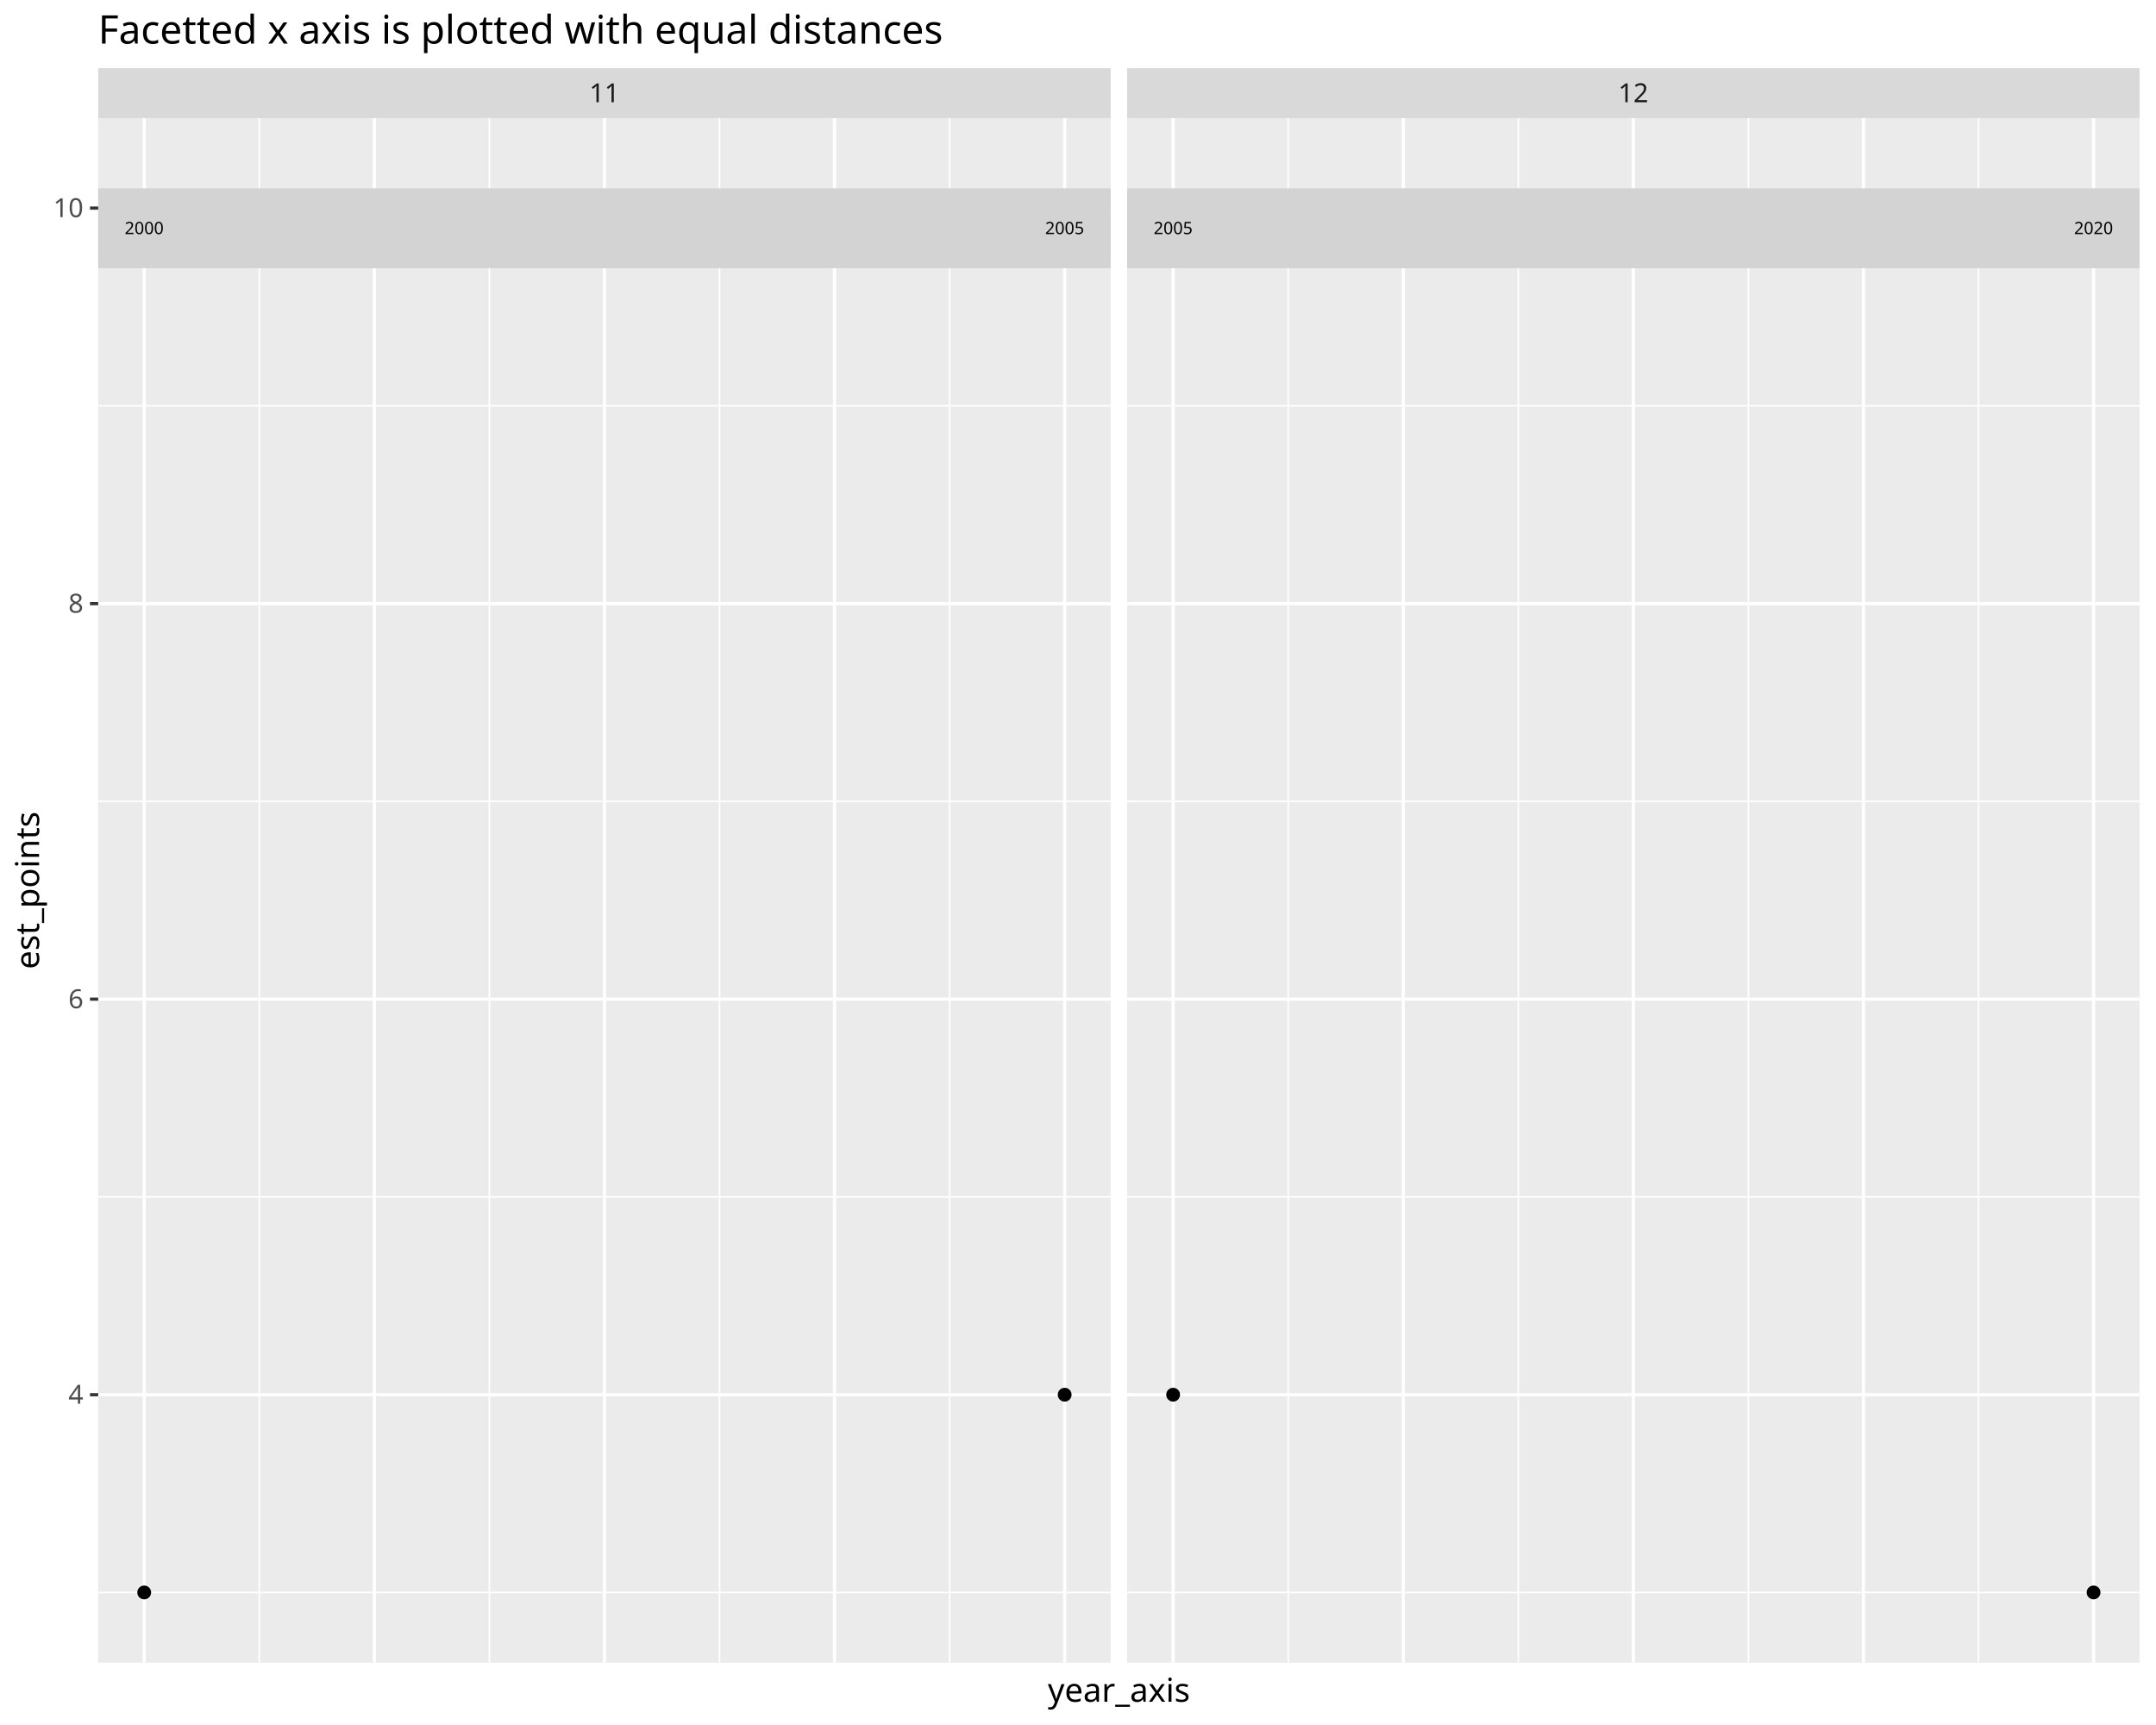
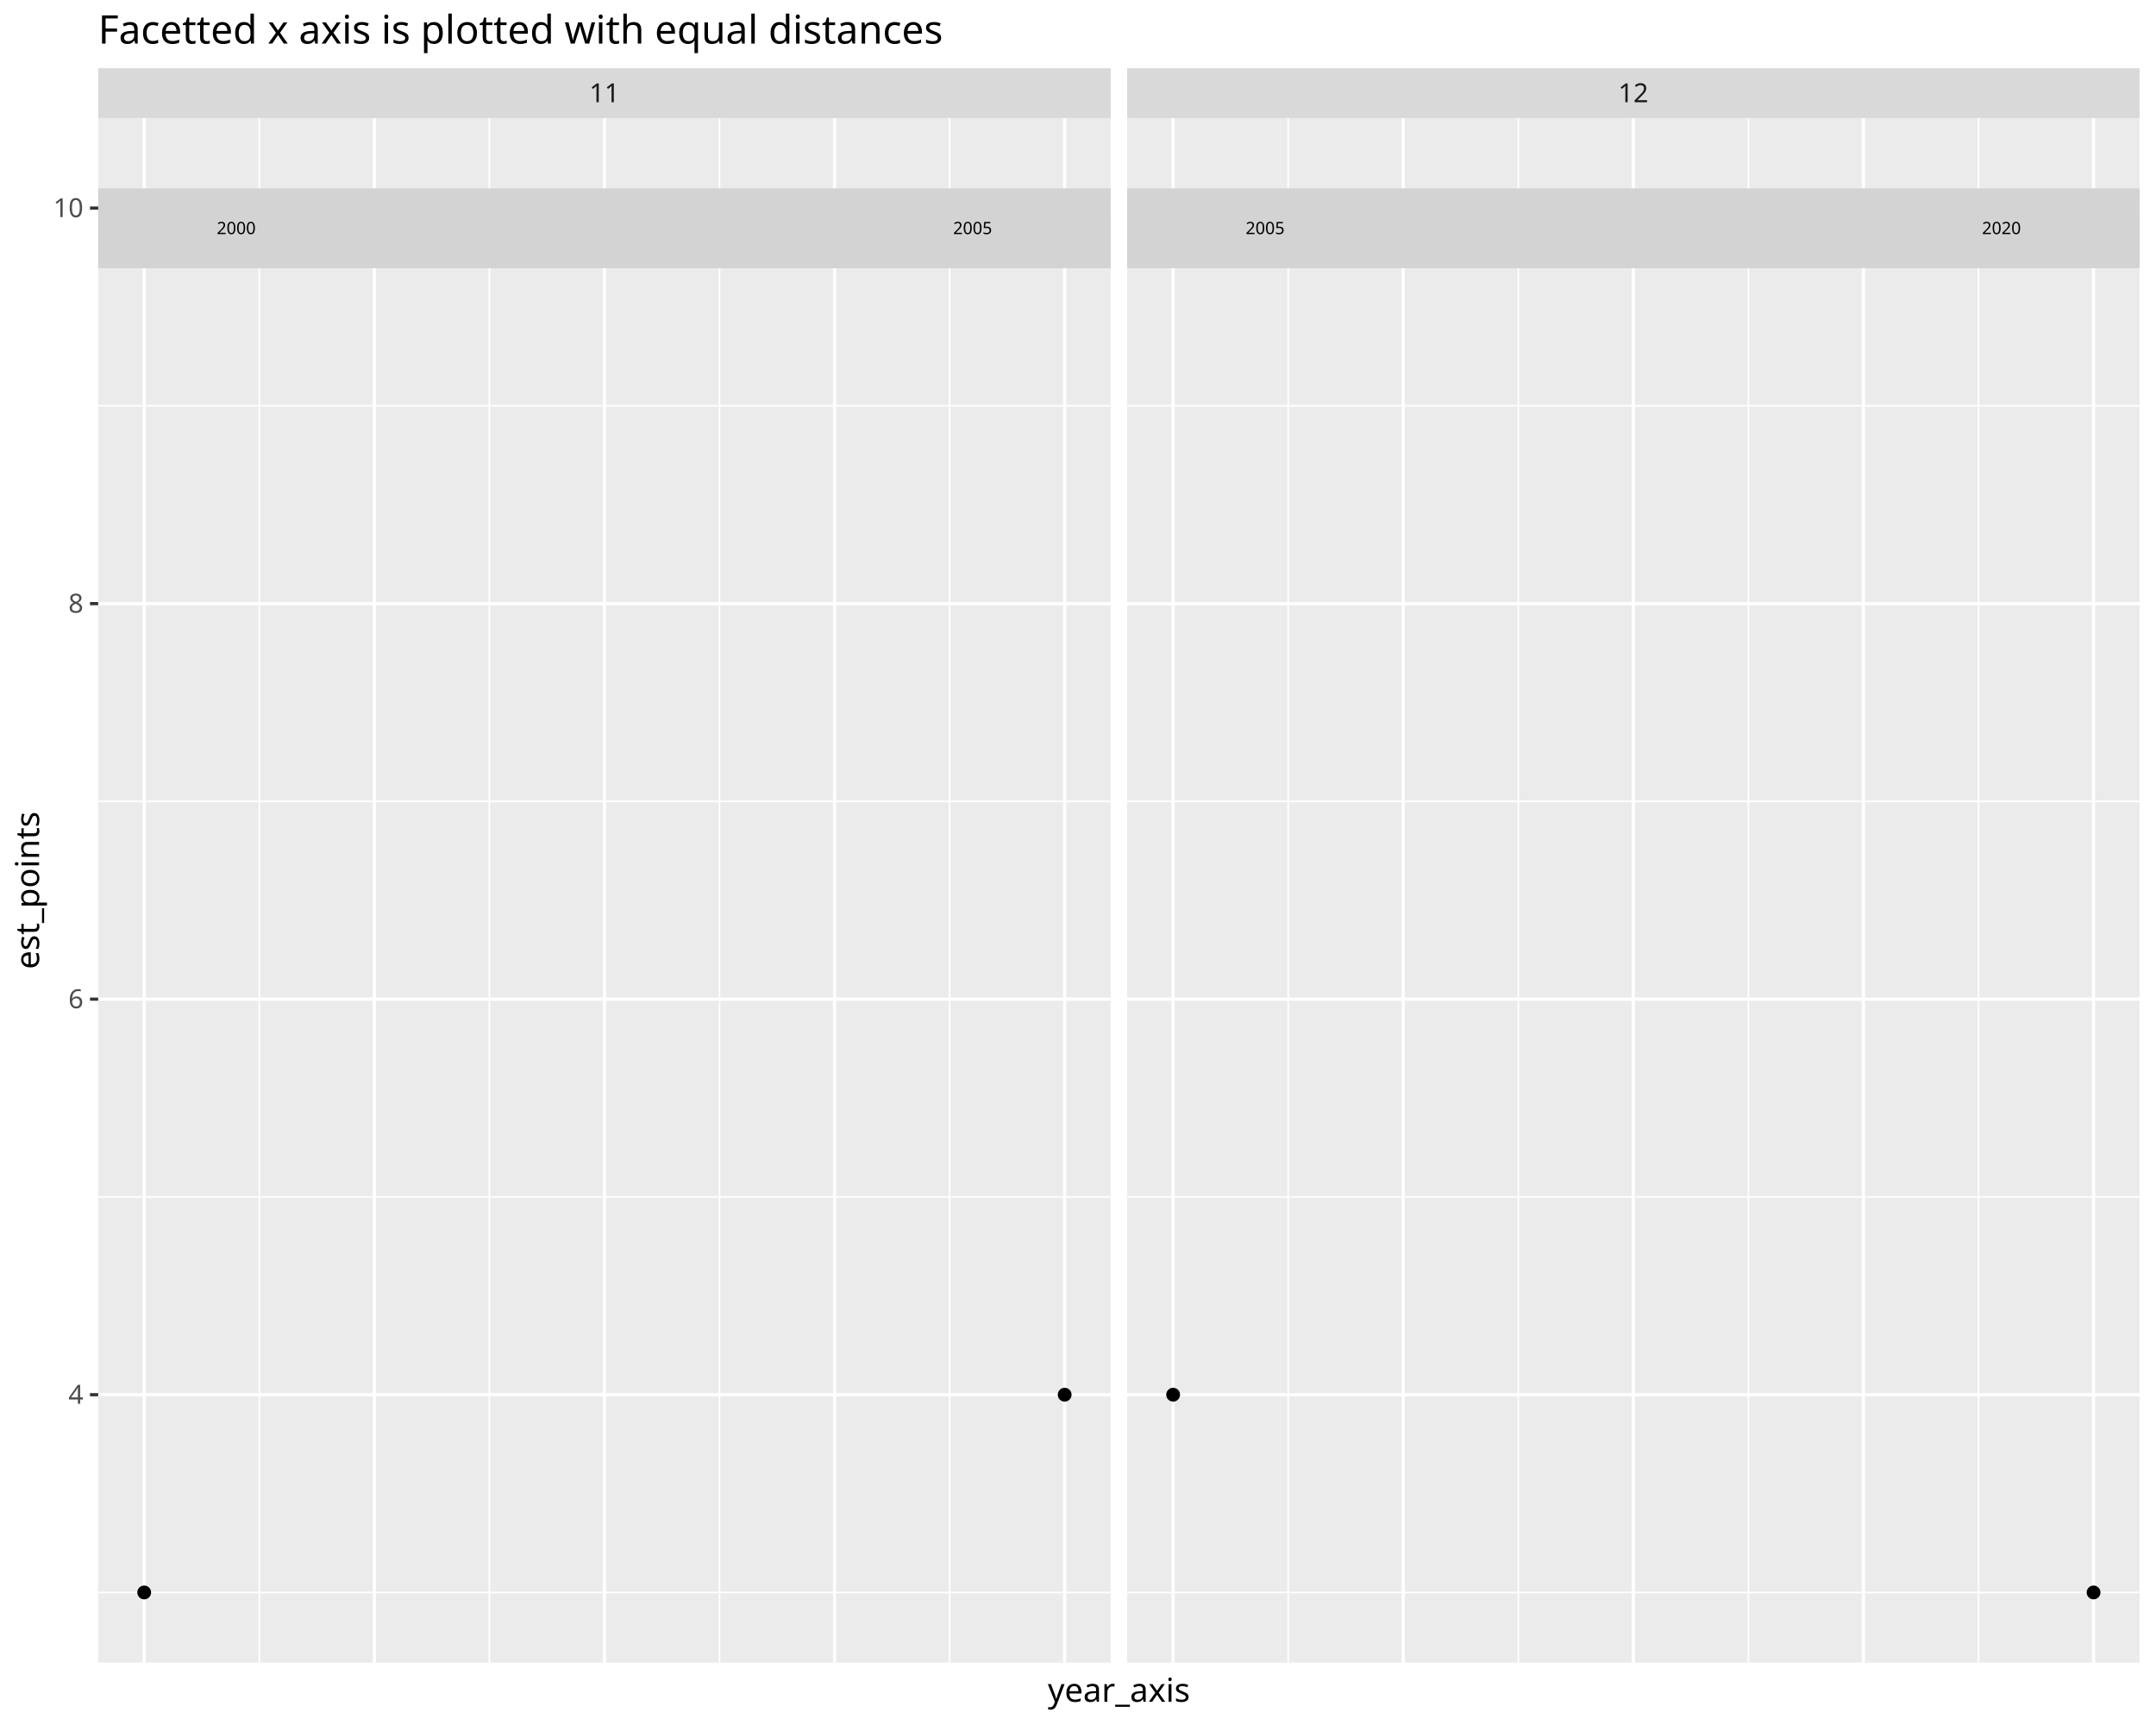
<svg xmlns="http://www.w3.org/2000/svg" class="svglite" data-engine-version="2.0" width="720.00pt" height="576.00pt" viewBox="0 0 720.00 576.00">
  <defs>
    <style type="text/css">
    .svglite line, .svglite polyline, .svglite polygon, .svglite path, .svglite rect, .svglite circle {
      fill: none;
      stroke: #000000;
      stroke-linecap: round;
      stroke-linejoin: round;
      stroke-miterlimit: 10.00;
    }
  </style>
  </defs>
  <rect width="100%" height="100%" style="stroke: none; fill: #FFFFFF;" />
  <defs>
    <clipPath id="cpMC4wMHw3MjAuMDB8MC4wMHw1NzYuMDA=">
      <rect x="0.00" y="0.00" width="720.00" height="576.00" />
    </clipPath>
  </defs>
  <g clip-path="url(#cpMC4wMHw3MjAuMDB8MC4wMHw1NzYuMDA=)">
    <rect x="0.00" y="0.00" width="720.00" height="576.00" style="stroke-width: 1.07; stroke: #FFFFFF; fill: #FFFFFF;" />
  </g>
  <defs>
    <clipPath id="cpMzIuNzl8MzcwLjkyfDM5LjQzfDU1NS4xOQ==">
      <rect x="32.79" y="39.43" width="338.12" height="515.75" />
    </clipPath>
  </defs>
  <g clip-path="url(#cpMzIuNzl8MzcwLjkyfDM5LjQzfDU1NS4xOQ==)">
    <rect x="32.79" y="39.43" width="338.12" height="515.75" style="stroke-width: 1.07; stroke: none; fill: #EBEBEB;" />
    <polyline points="32.79,531.74 370.92,531.74 " style="stroke-width: 0.53; stroke: #FFFFFF; stroke-linecap: butt;" />
    <polyline points="32.79,399.67 370.92,399.67 " style="stroke-width: 0.53; stroke: #FFFFFF; stroke-linecap: butt;" />
    <polyline points="32.79,267.59 370.92,267.59 " style="stroke-width: 0.53; stroke: #FFFFFF; stroke-linecap: butt;" />
    <polyline points="32.79,135.52 370.92,135.52 " style="stroke-width: 0.53; stroke: #FFFFFF; stroke-linecap: butt;" />
    <polyline points="86.59,555.19 86.59,39.43 " style="stroke-width: 0.53; stroke: #FFFFFF; stroke-linecap: butt;" />
    <polyline points="163.43,555.19 163.43,39.43 " style="stroke-width: 0.53; stroke: #FFFFFF; stroke-linecap: butt;" />
    <polyline points="240.28,555.19 240.28,39.43 " style="stroke-width: 0.53; stroke: #FFFFFF; stroke-linecap: butt;" />
    <polyline points="317.12,555.19 317.12,39.43 " style="stroke-width: 0.53; stroke: #FFFFFF; stroke-linecap: butt;" />
    <polyline points="32.79,465.71 370.92,465.71 " style="stroke-width: 1.07; stroke: #FFFFFF; stroke-linecap: butt;" />
    <polyline points="32.79,333.63 370.92,333.63 " style="stroke-width: 1.07; stroke: #FFFFFF; stroke-linecap: butt;" />
    <polyline points="32.79,201.56 370.92,201.56 " style="stroke-width: 1.07; stroke: #FFFFFF; stroke-linecap: butt;" />
    <polyline points="32.79,69.48 370.92,69.48 " style="stroke-width: 1.07; stroke: #FFFFFF; stroke-linecap: butt;" />
    <polyline points="48.16,555.19 48.16,39.43 " style="stroke-width: 1.07; stroke: #FFFFFF; stroke-linecap: butt;" />
    <polyline points="125.01,555.19 125.01,39.43 " style="stroke-width: 1.07; stroke: #FFFFFF; stroke-linecap: butt;" />
    <polyline points="201.86,555.19 201.86,39.43 " style="stroke-width: 1.07; stroke: #FFFFFF; stroke-linecap: butt;" />
    <polyline points="278.70,555.19 278.70,39.43 " style="stroke-width: 1.07; stroke: #FFFFFF; stroke-linecap: butt;" />
    <polyline points="355.55,555.19 355.55,39.43 " style="stroke-width: 1.07; stroke: #FFFFFF; stroke-linecap: butt;" />
    <circle cx="48.16" cy="531.74" r="1.95" style="stroke-width: 0.71; fill: #000000;" />
    <circle cx="355.55" cy="465.71" r="1.95" style="stroke-width: 0.71; fill: #000000;" />
    <rect x="32.79" y="62.88" width="338.12" height="26.68" style="stroke-width: 1.07; stroke: none; stroke-linecap: butt; stroke-linejoin: miter; fill: #D3D3D3;" />
-     <text x="48.16" y="78.17" text-anchor="middle" style="font-size: 5.69px; font-family: sans;" textLength="12.66px" lengthAdjust="spacingAndGlyphs">2000</text>
-     <text x="355.55" y="78.17" text-anchor="middle" style="font-size: 5.69px; font-family: sans;" textLength="12.66px" lengthAdjust="spacingAndGlyphs">2005</text>
+     <text x="78.90" y="78.17" text-anchor="middle" style="font-size: 5.69px; font-family: sans;" textLength="12.66px" lengthAdjust="spacingAndGlyphs">2000</text>
+     <text x="324.81" y="78.17" text-anchor="middle" style="font-size: 5.69px; font-family: sans;" textLength="12.66px" lengthAdjust="spacingAndGlyphs">2005</text>
  </g>
  <g clip-path="url(#cpMC4wMHw3MjAuMDB8MC4wMHw1NzYuMDA=)">
</g>
  <defs>
    <clipPath id="cpMzc2LjQwfDcxNC41MnwzOS40M3w1NTUuMTk=">
      <rect x="376.40" y="39.43" width="338.12" height="515.75" />
    </clipPath>
  </defs>
  <g clip-path="url(#cpMzc2LjQwfDcxNC41MnwzOS40M3w1NTUuMTk=)">
    <rect x="376.40" y="39.43" width="338.12" height="515.75" style="stroke-width: 1.07; stroke: none; fill: #EBEBEB;" />
    <polyline points="376.40,531.74 714.52,531.74 " style="stroke-width: 0.53; stroke: #FFFFFF; stroke-linecap: butt;" />
    <polyline points="376.40,399.67 714.52,399.67 " style="stroke-width: 0.53; stroke: #FFFFFF; stroke-linecap: butt;" />
    <polyline points="376.40,267.59 714.52,267.59 " style="stroke-width: 0.53; stroke: #FFFFFF; stroke-linecap: butt;" />
    <polyline points="376.40,135.52 714.52,135.52 " style="stroke-width: 0.53; stroke: #FFFFFF; stroke-linecap: butt;" />
    <polyline points="430.19,555.19 430.19,39.43 " style="stroke-width: 0.53; stroke: #FFFFFF; stroke-linecap: butt;" />
    <polyline points="507.04,555.19 507.04,39.43 " style="stroke-width: 0.53; stroke: #FFFFFF; stroke-linecap: butt;" />
    <polyline points="583.88,555.19 583.88,39.43 " style="stroke-width: 0.53; stroke: #FFFFFF; stroke-linecap: butt;" />
    <polyline points="660.73,555.19 660.73,39.43 " style="stroke-width: 0.53; stroke: #FFFFFF; stroke-linecap: butt;" />
    <polyline points="376.40,465.71 714.52,465.71 " style="stroke-width: 1.07; stroke: #FFFFFF; stroke-linecap: butt;" />
    <polyline points="376.40,333.63 714.52,333.63 " style="stroke-width: 1.07; stroke: #FFFFFF; stroke-linecap: butt;" />
    <polyline points="376.40,201.56 714.52,201.56 " style="stroke-width: 1.07; stroke: #FFFFFF; stroke-linecap: butt;" />
    <polyline points="376.40,69.48 714.52,69.48 " style="stroke-width: 1.07; stroke: #FFFFFF; stroke-linecap: butt;" />
    <polyline points="391.77,555.19 391.77,39.43 " style="stroke-width: 1.07; stroke: #FFFFFF; stroke-linecap: butt;" />
    <polyline points="468.61,555.19 468.61,39.43 " style="stroke-width: 1.07; stroke: #FFFFFF; stroke-linecap: butt;" />
    <polyline points="545.46,555.19 545.46,39.43 " style="stroke-width: 1.07; stroke: #FFFFFF; stroke-linecap: butt;" />
    <polyline points="622.30,555.19 622.30,39.43 " style="stroke-width: 1.07; stroke: #FFFFFF; stroke-linecap: butt;" />
    <polyline points="699.15,555.19 699.15,39.43 " style="stroke-width: 1.07; stroke: #FFFFFF; stroke-linecap: butt;" />
    <circle cx="391.77" cy="465.71" r="1.95" style="stroke-width: 0.71; fill: #000000;" />
    <circle cx="699.15" cy="531.74" r="1.95" style="stroke-width: 0.71; fill: #000000;" />
    <rect x="376.40" y="62.88" width="338.12" height="26.68" style="stroke-width: 1.07; stroke: none; stroke-linecap: butt; stroke-linejoin: miter; fill: #D3D3D3;" />
-     <text x="391.77" y="78.17" text-anchor="middle" style="font-size: 5.69px; font-family: sans;" textLength="12.66px" lengthAdjust="spacingAndGlyphs">2005</text>
-     <text x="699.15" y="78.17" text-anchor="middle" style="font-size: 5.69px; font-family: sans;" textLength="12.66px" lengthAdjust="spacingAndGlyphs">2020</text>
+     <text x="422.50" y="78.17" text-anchor="middle" style="font-size: 5.69px; font-family: sans;" textLength="12.66px" lengthAdjust="spacingAndGlyphs">2005</text>
+     <text x="668.41" y="78.17" text-anchor="middle" style="font-size: 5.69px; font-family: sans;" textLength="12.66px" lengthAdjust="spacingAndGlyphs">2020</text>
  </g>
  <g clip-path="url(#cpMC4wMHw3MjAuMDB8MC4wMHw1NzYuMDA=)">
</g>
  <defs>
    <clipPath id="cpMzIuNzl8MzcwLjkyfDIyLjc4fDM5LjQz">
      <rect x="32.79" y="22.78" width="338.12" height="16.65" />
    </clipPath>
  </defs>
  <g clip-path="url(#cpMzIuNzl8MzcwLjkyfDIyLjc4fDM5LjQz)">
    <rect x="32.79" y="22.78" width="338.12" height="16.65" style="stroke-width: 1.07; stroke: none; fill: #D9D9D9;" />
    <text x="201.86" y="34.14" text-anchor="middle" style="font-size: 8.80px; fill: #1A1A1A; font-family: sans;" textLength="9.79px" lengthAdjust="spacingAndGlyphs">11</text>
  </g>
  <g clip-path="url(#cpMC4wMHw3MjAuMDB8MC4wMHw1NzYuMDA=)">
</g>
  <defs>
    <clipPath id="cpMzc2LjQwfDcxNC41MnwyMi43OHwzOS40Mw==">
      <rect x="376.40" y="22.78" width="338.12" height="16.65" />
    </clipPath>
  </defs>
  <g clip-path="url(#cpMzc2LjQwfDcxNC41MnwyMi43OHwzOS40Mw==)">
    <rect x="376.40" y="22.78" width="338.12" height="16.65" style="stroke-width: 1.07; stroke: none; fill: #D9D9D9;" />
    <text x="545.46" y="34.14" text-anchor="middle" style="font-size: 8.80px; fill: #1A1A1A; font-family: sans;" textLength="9.79px" lengthAdjust="spacingAndGlyphs">12</text>
  </g>
  <g clip-path="url(#cpMC4wMHw3MjAuMDB8MC4wMHw1NzYuMDA=)">
    <text x="27.86" y="468.73" text-anchor="end" style="font-size: 8.80px; fill: #4D4D4D; font-family: sans;" textLength="4.89px" lengthAdjust="spacingAndGlyphs">4</text>
    <text x="27.86" y="336.66" text-anchor="end" style="font-size: 8.80px; fill: #4D4D4D; font-family: sans;" textLength="4.89px" lengthAdjust="spacingAndGlyphs">6</text>
    <text x="27.86" y="204.58" text-anchor="end" style="font-size: 8.80px; fill: #4D4D4D; font-family: sans;" textLength="4.89px" lengthAdjust="spacingAndGlyphs">8</text>
    <text x="27.86" y="72.51" text-anchor="end" style="font-size: 8.80px; fill: #4D4D4D; font-family: sans;" textLength="9.79px" lengthAdjust="spacingAndGlyphs">10</text>
    <polyline points="30.05,465.71 32.79,465.71 " style="stroke-width: 1.07; stroke: #333333; stroke-linecap: butt;" />
    <polyline points="30.05,333.63 32.79,333.63 " style="stroke-width: 1.07; stroke: #333333; stroke-linecap: butt;" />
    <polyline points="30.05,201.56 32.79,201.56 " style="stroke-width: 1.07; stroke: #333333; stroke-linecap: butt;" />
    <polyline points="30.05,69.48 32.79,69.48 " style="stroke-width: 1.07; stroke: #333333; stroke-linecap: butt;" />
    <text x="373.66" y="568.24" text-anchor="middle" style="font-size: 11.00px; font-family: sans;" textLength="47.09px" lengthAdjust="spacingAndGlyphs">year_axis</text>
    <text transform="translate(13.05,297.31) rotate(-90)" text-anchor="middle" style="font-size: 11.00px; font-family: sans;" textLength="50.15px" lengthAdjust="spacingAndGlyphs">est_points</text>
    <text x="32.79" y="14.56" style="font-size: 13.20px; font-family: sans;" textLength="267.85px" lengthAdjust="spacingAndGlyphs">Facetted x axis is plotted with equal distances</text>
  </g>
</svg>
